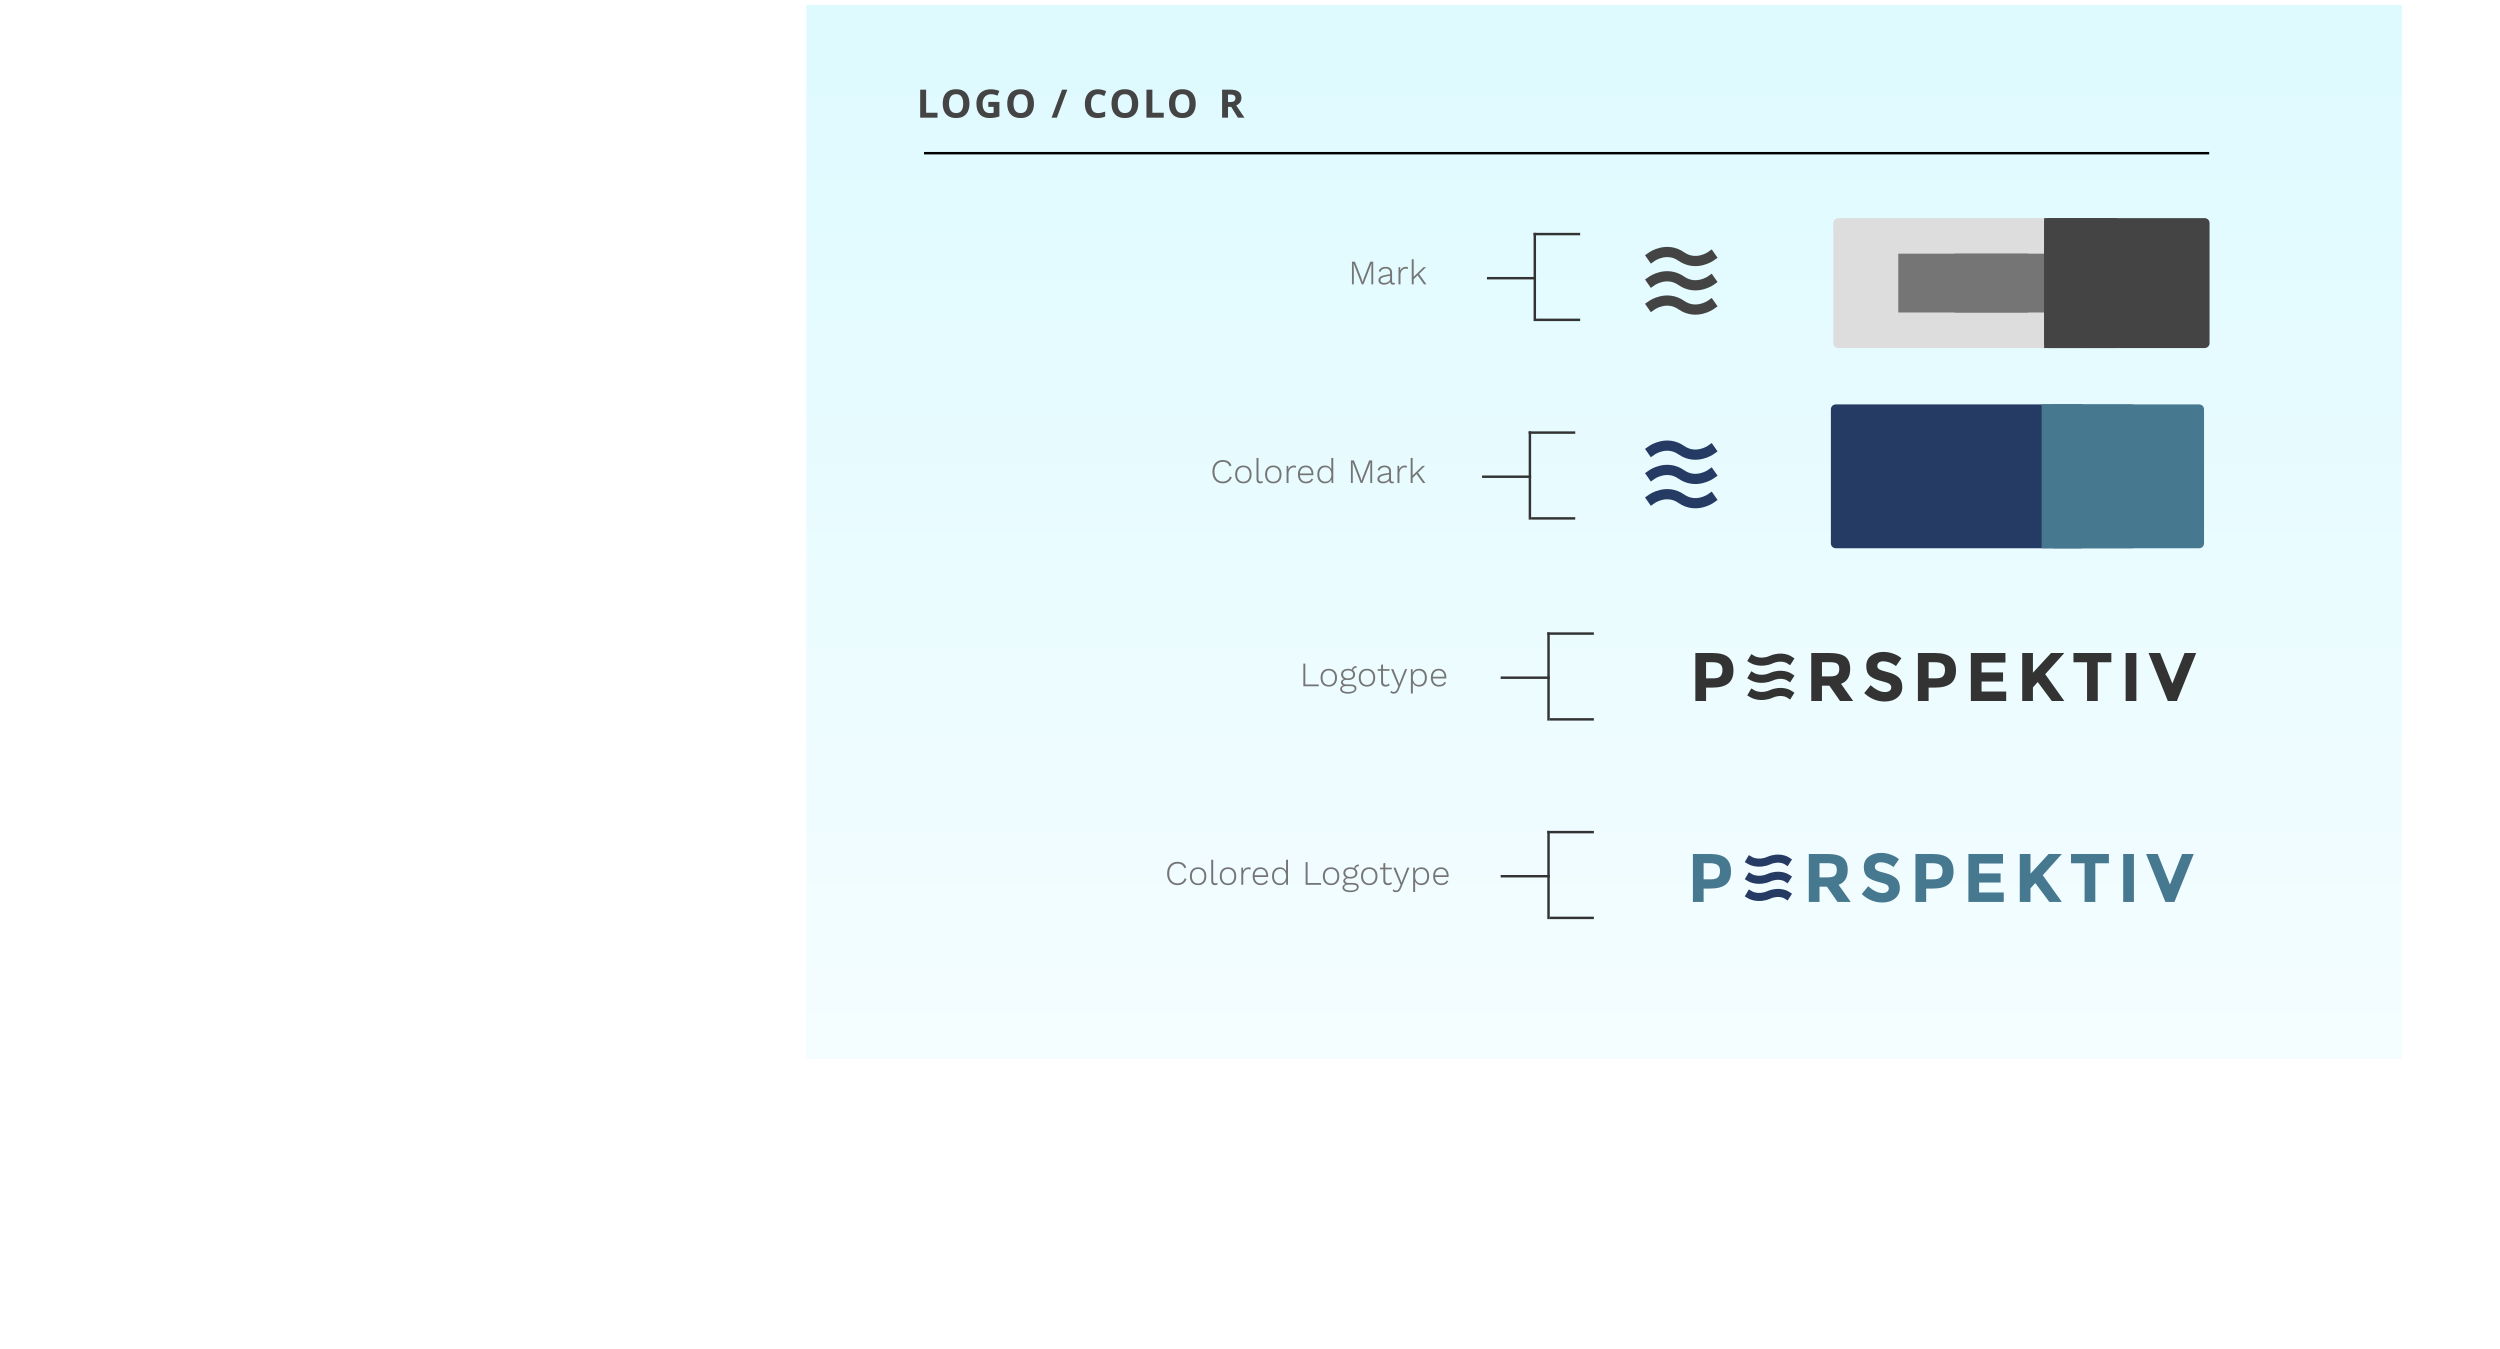
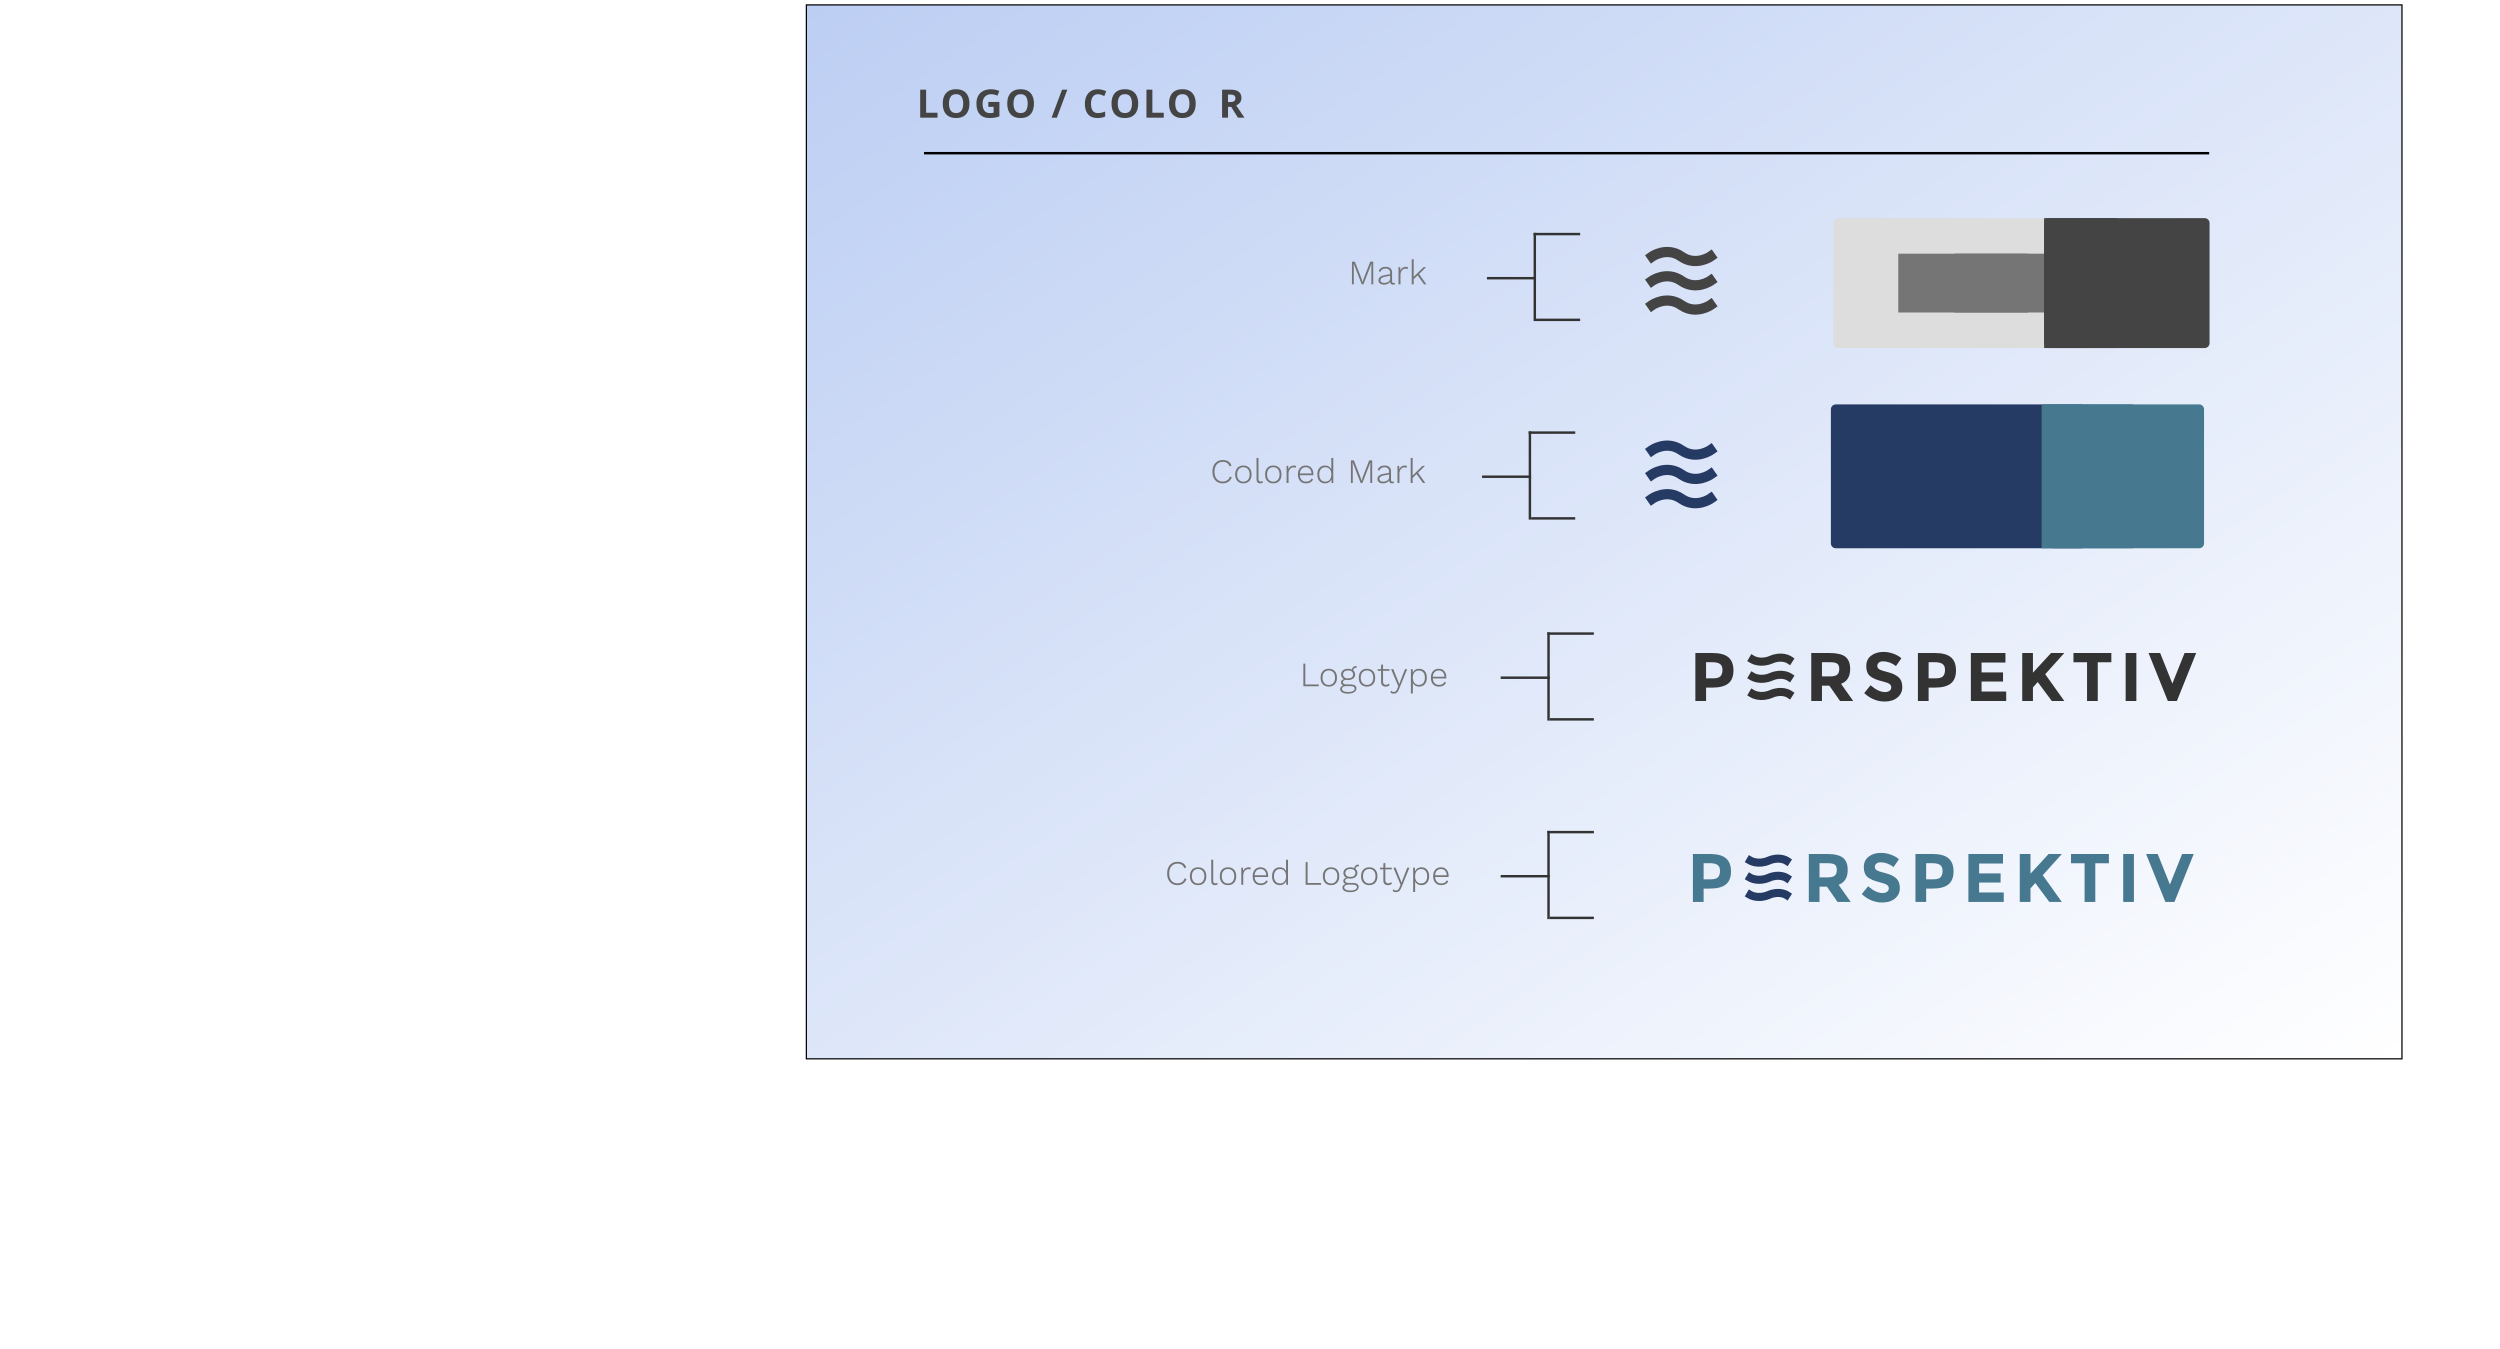
<svg xmlns="http://www.w3.org/2000/svg" xmlns:xlink="http://www.w3.org/1999/xlink" width="1020px" height="550px" viewBox="0 0 1020 550" version="1.1">
  <defs>
-     <linearGradient x1="50%" y1="0%" x2="50%" y2="100%" id="linearGradient-1">
-       <stop stop-color="#BDF6FF" stop-opacity="0.5" offset="0%" />
-       <stop stop-color="#EBFCFF" stop-opacity="0.5" offset="100%" />
+     <linearGradient x1="0%" y1="0%" x2="100%" y2="100%" id="linearGradient-1">
+       <stop stop-color="#BCCEF3" offset="0%" />
+       <stop stop-color="#FFFFFF" offset="100%" />
    </linearGradient>
    <path id="path-2" d="M355.565,325.137 C355.565,325.137 352.663,323.274 348.331,325.137 C344,327 340.822,325.137 340.822,325.137" />
    <path id="path-3" d="M355.565,318.137 C355.565,318.137 352.663,316.274 348.331,318.137 C344,320 340.822,318.137 340.822,318.137" />
    <path id="path-4" d="M355.565,332.137 C355.565,332.137 352.663,330.274 348.331,332.137 C344,334 340.822,332.137 340.822,332.137" />
    <path id="path-5" d="M38.565,11.137 C38.565,11.137 35.663,9.274 31.331,11.137 C27,13 23.822,11.137 23.822,11.137" />
    <path id="path-6" d="M38.565,4.137 C38.565,4.137 35.663,2.274 31.331,4.137 C27,6 23.822,4.137 23.822,4.137" />
    <path id="path-7" d="M38.565,18.137 C38.565,18.137 35.663,16.274 31.331,18.137 C27,20 23.822,18.137 23.822,18.137" />
  </defs>
  <g id="Welcome" stroke="none" stroke-width="1" fill="none" fill-rule="evenodd">
    <g id="Artboard-7">
      <g id="logo" transform="translate(0, 2)">
        <g id="Rectangle-93-Copy-+-Colored-Logotype-+-colored-logotype-label-prong-+-Colored-Logotype-Copy-+-Group-Copy" transform="translate(47, 0)">
          <g id="logotype" transform="translate(282, 0)">
-             <rect id="Rectangle-93-Copy" fill="url(#linearGradient-1)" x="0" y="0" width="651" height="430" />
+             <rect id="Rectangle-93-Copy" stroke="#000000" stroke-width="0.5" fill="url(#linearGradient-1)" x="0" y="0" width="651" height="430" />
            <g id="Logotype-Copy" transform="translate(44.3, 31)">
              <g id="logo/color">
                <path d="M380.568,321.924 C380.568,325.06 379.326,327.085 376.844,328 L381.8,335 L376.424,335 L372.084,328.756 L369.06,328.756 L369.06,335 L364.692,335 L364.692,315.428 L372.112,315.428 C375.154,315.428 377.324,315.941 378.622,316.968 C379.919,317.995 380.568,319.647 380.568,321.924 L380.568,321.924 Z M375.304,324.248 C375.845,323.763 376.116,322.993 376.116,321.938 C376.116,320.883 375.836,320.16 375.276,319.768 C374.716,319.376 373.736,319.18 372.336,319.18 L369.06,319.18 L369.06,324.976 L372.252,324.976 C373.745,324.976 374.762,324.733 375.304,324.248 L375.304,324.248 Z M392.273,319.334 C391.853,319.679 391.643,320.137 391.643,320.706 C391.643,321.275 391.9,321.728 392.413,322.064 C392.926,322.4 394.112,322.797 395.969,323.254 C397.826,323.711 399.268,324.397 400.295,325.312 C401.322,326.227 401.835,327.561 401.835,329.316 C401.835,331.071 401.177,332.494 399.861,333.586 C398.545,334.678 396.814,335.224 394.667,335.224 C391.568,335.224 388.778,334.076 386.295,331.78 L388.899,328.588 C391.008,330.436 392.959,331.36 394.751,331.36 C395.554,331.36 396.184,331.187 396.641,330.842 C397.098,330.497 397.327,330.03 397.327,329.442 C397.327,328.854 397.084,328.387 396.599,328.042 C396.114,327.697 395.152,327.347 393.715,326.992 C391.438,326.451 389.772,325.746 388.717,324.878 C387.662,324.01 387.135,322.647 387.135,320.79 C387.135,318.933 387.802,317.5 389.137,316.492 C390.472,315.484 392.138,314.98 394.135,314.98 C395.442,314.98 396.748,315.204 398.055,315.652 C399.362,316.1 400.5,316.735 401.471,317.556 L399.259,320.748 C397.56,319.46 395.806,318.816 393.995,318.816 C393.267,318.816 392.693,318.989 392.273,319.334 L392.273,319.334 Z M421.688,317.178 C423.06,318.345 423.746,320.137 423.746,322.554 C423.746,324.971 423.042,326.74 421.632,327.86 C420.223,328.98 418.072,329.54 415.178,329.54 L412.574,329.54 L412.574,335 L408.206,335 L408.206,315.428 L415.122,315.428 C418.128,315.428 420.316,316.011 421.688,317.178 L421.688,317.178 Z M418.482,324.878 C419.005,324.29 419.266,323.431 419.266,322.302 C419.266,321.173 418.926,320.37 418.244,319.894 C417.563,319.418 416.504,319.18 415.066,319.18 L412.574,319.18 L412.574,325.76 L415.514,325.76 C416.97,325.76 417.96,325.466 418.482,324.878 L418.482,324.878 Z M443.922,315.428 L443.922,319.32 L434.178,319.32 L434.178,323.352 L442.942,323.352 L442.942,327.076 L434.178,327.076 L434.178,331.136 L444.23,331.136 L444.23,335 L429.81,335 L429.81,315.428 L443.922,315.428 Z M450.769,315.428 L455.137,315.428 L455.137,323.464 L462.529,315.428 L467.933,315.428 L460.149,324.08 C460.821,325.013 462.062,326.754 463.873,329.302 C465.684,331.85 467.037,333.749 467.933,335 L462.837,335 L457.097,327.272 L455.137,329.456 L455.137,335 L450.769,335 L450.769,315.428 Z M481.584,319.208 L481.584,335 L477.216,335 L477.216,319.208 L471.672,319.208 L471.672,315.428 L487.128,315.428 L487.128,319.208 L481.584,319.208 Z M492.967,315.428 L497.335,315.428 L497.335,335 L492.967,335 L492.967,315.428 Z M512.023,327.888 L517.007,315.428 L521.739,315.428 L513.871,335 L510.175,335 L502.307,315.428 L507.039,315.428 L512.023,327.888 Z" id="RSPEKTIV" fill="#467890" />
                <path d="M330.89,317.178 C332.262,318.345 332.948,320.137 332.948,322.554 C332.948,324.971 332.243,326.74 330.834,327.86 C329.425,328.98 327.273,329.54 324.38,329.54 L321.776,329.54 L321.776,335 L317.408,335 L317.408,315.428 L324.324,315.428 C327.329,315.428 329.518,316.011 330.89,317.178 L330.89,317.178 Z M327.684,324.878 C328.207,324.29 328.468,323.431 328.468,322.302 C328.468,321.173 328.127,320.37 327.446,319.894 C326.765,319.418 325.705,319.18 324.268,319.18 L321.776,319.18 L321.776,325.76 L324.716,325.76 C326.172,325.76 327.161,325.466 327.684,324.878 L327.684,324.878 Z" id="P" fill="#467890" />
                <g id="Line-Copy-16">
                  <use stroke="#263B64" stroke-width="3.3" stroke-linecap="square" xlink:href="#path-2" />
                  <use stroke="none" xlink:href="#path-2" />
                </g>
                <g id="Line-Copy-18">
                  <use stroke="#263B64" stroke-width="3.3" stroke-linecap="square" xlink:href="#path-3" />
                  <use stroke="none" xlink:href="#path-3" />
                </g>
                <g id="Line-Copy-17">
                  <use stroke="#263B64" stroke-width="3.3" stroke-linecap="square" xlink:href="#path-4" />
                  <use stroke="none" xlink:href="#path-4" />
                </g>
                <g id="colored-logotype-label-prong" transform="translate(239, 305)" stroke="#333333" stroke-linecap="square">
                  <path d="M0.474,19.5 L19.5,19.5" id="Line" />
                  <path d="M20.5,36.5 L37.5,36.5" id="Line-Copy" />
                  <path d="M19.5,1.5 L37.5,1.5" id="Line-Copy-2" />
                  <path d="M19.5,1.5 L19.5,36.5" id="Line" />
                </g>
                <path d="M109.427,327.482 C108.778,327.921 108.006,328.14 107.11,328.14 C106.261,328.14 105.519,327.946 104.884,327.559 C104.249,327.172 103.759,326.619 103.414,325.9 C103.069,325.181 102.896,324.341 102.896,323.38 C102.896,322.419 103.069,321.579 103.414,320.86 C103.759,320.141 104.249,319.588 104.884,319.201 C105.519,318.814 106.256,318.62 107.096,318.62 C108.935,318.62 110.129,319.371 110.68,320.874 L109.896,321.238 C109.681,320.613 109.348,320.144 108.895,319.831 C108.442,319.518 107.861,319.362 107.152,319.362 C106.471,319.362 105.871,319.523 105.353,319.845 C104.835,320.167 104.434,320.631 104.149,321.238 C103.864,321.845 103.722,322.559 103.722,323.38 C103.722,324.201 103.862,324.915 104.142,325.522 C104.422,326.129 104.816,326.593 105.325,326.915 C105.834,327.237 106.429,327.398 107.11,327.398 C107.829,327.398 108.442,327.223 108.951,326.873 C109.46,326.523 109.817,326.017 110.022,325.354 L110.806,325.648 C110.535,326.432 110.076,327.043 109.427,327.482 L109.427,327.482 Z M117.981,321.826 C118.574,322.47 118.87,323.361 118.87,324.5 C118.87,325.639 118.574,326.53 117.981,327.174 C117.388,327.818 116.569,328.14 115.524,328.14 C114.479,328.14 113.66,327.818 113.067,327.174 C112.474,326.53 112.178,325.639 112.178,324.5 C112.178,323.361 112.474,322.47 113.067,321.826 C113.66,321.182 114.479,320.86 115.524,320.86 C116.569,320.86 117.388,321.182 117.981,321.826 L117.981,321.826 Z M113.655,322.337 C113.202,322.864 112.976,323.585 112.976,324.5 C112.976,325.415 113.202,326.136 113.655,326.663 C114.108,327.19 114.731,327.454 115.524,327.454 C116.317,327.454 116.94,327.19 117.393,326.663 C117.846,326.136 118.072,325.415 118.072,324.5 C118.072,323.585 117.846,322.864 117.393,322.337 C116.94,321.81 116.317,321.546 115.524,321.546 C114.731,321.546 114.108,321.81 113.655,322.337 L113.655,322.337 Z M121.684,326.264 C121.684,326.675 121.749,326.964 121.88,327.132 C122.011,327.3 122.23,327.384 122.538,327.384 C122.725,327.384 122.883,327.37 123.014,327.342 C123.145,327.314 123.303,327.263 123.49,327.188 L123.364,327.958 C123.093,328.079 122.776,328.14 122.412,328.14 C121.899,328.14 121.516,327.995 121.264,327.706 C121.012,327.417 120.886,326.964 120.886,326.348 L120.886,317.78 L121.684,317.78 L121.684,326.264 Z M130.189,321.826 C130.782,322.47 131.078,323.361 131.078,324.5 C131.078,325.639 130.782,326.53 130.189,327.174 C129.596,327.818 128.777,328.14 127.732,328.14 C126.687,328.14 125.868,327.818 125.275,327.174 C124.682,326.53 124.386,325.639 124.386,324.5 C124.386,323.361 124.682,322.47 125.275,321.826 C125.868,321.182 126.687,320.86 127.732,320.86 C128.777,320.86 129.596,321.182 130.189,321.826 L130.189,321.826 Z M125.863,322.337 C125.41,322.864 125.184,323.585 125.184,324.5 C125.184,325.415 125.41,326.136 125.863,326.663 C126.316,327.19 126.939,327.454 127.732,327.454 C128.525,327.454 129.148,327.19 129.601,326.663 C130.054,326.136 130.28,325.415 130.28,324.5 C130.28,323.585 130.054,322.864 129.601,322.337 C129.148,321.81 128.525,321.546 127.732,321.546 C126.939,321.546 126.316,321.81 125.863,322.337 L125.863,322.337 Z M137.028,321.07 L136.832,321.826 C136.599,321.677 136.305,321.602 135.95,321.602 C135.614,321.602 135.292,321.707 134.984,321.917 C134.676,322.127 134.426,322.423 134.235,322.806 C134.044,323.189 133.948,323.623 133.948,324.108 L133.948,328 L133.15,328 L133.15,321 L133.822,321 L133.92,322.358 C134.107,321.882 134.391,321.513 134.774,321.252 C135.157,320.991 135.623,320.86 136.174,320.86 C136.529,320.86 136.813,320.93 137.028,321.07 L137.028,321.07 Z M144.07,324.822 L138.582,324.822 C138.629,325.643 138.874,326.285 139.317,326.747 C139.76,327.209 140.355,327.44 141.102,327.44 C141.643,327.44 142.108,327.333 142.495,327.118 C142.882,326.903 143.16,326.6 143.328,326.208 L143.986,326.558 C143.435,327.613 142.474,328.14 141.102,328.14 C140.066,328.14 139.254,327.818 138.666,327.174 C138.078,326.53 137.784,325.639 137.784,324.5 C137.784,323.361 138.069,322.47 138.638,321.826 C139.207,321.182 140.005,320.86 141.032,320.86 C141.667,320.86 142.215,321.007 142.677,321.301 C143.139,321.595 143.491,322.001 143.734,322.519 C143.977,323.037 144.098,323.627 144.098,324.29 C144.098,324.458 144.089,324.635 144.07,324.822 L144.07,324.822 Z M139.303,322.225 C138.878,322.668 138.638,323.296 138.582,324.108 L143.342,324.108 C143.286,323.305 143.057,322.68 142.656,322.232 C142.255,321.784 141.713,321.56 141.032,321.56 C140.304,321.56 139.728,321.782 139.303,322.225 L139.303,322.225 Z M152.204,317.78 L152.204,328 L151.49,328 L151.448,326.53 C151.243,327.025 150.914,327.417 150.461,327.706 C150.008,327.995 149.483,328.14 148.886,328.14 C147.897,328.14 147.117,327.818 146.548,327.174 C145.979,326.53 145.694,325.639 145.694,324.5 C145.694,323.361 145.979,322.47 146.548,321.826 C147.117,321.182 147.897,320.86 148.886,320.86 C149.474,320.86 149.987,320.995 150.426,321.266 C150.865,321.537 151.191,321.91 151.406,322.386 L151.406,317.78 L152.204,317.78 Z M150.699,326.726 C151.133,326.25 151.369,325.597 151.406,324.766 L151.406,324.234 C151.369,323.403 151.133,322.75 150.699,322.274 C150.265,321.798 149.693,321.56 148.984,321.56 C148.2,321.56 147.589,321.821 147.15,322.344 C146.711,322.867 146.492,323.585 146.492,324.5 C146.492,325.415 146.711,326.133 147.15,326.656 C147.589,327.179 148.2,327.44 148.984,327.44 C149.693,327.44 150.265,327.202 150.699,326.726 L150.699,326.726 Z M165.672,327.258 L165.672,328 L159.4,328 L159.4,318.76 L160.198,318.76 L160.198,327.258 L165.672,327.258 Z M172.231,321.826 C172.824,322.47 173.12,323.361 173.12,324.5 C173.12,325.639 172.824,326.53 172.231,327.174 C171.638,327.818 170.819,328.14 169.774,328.14 C168.729,328.14 167.91,327.818 167.317,327.174 C166.724,326.53 166.428,325.639 166.428,324.5 C166.428,323.361 166.724,322.47 167.317,321.826 C167.91,321.182 168.729,320.86 169.774,320.86 C170.819,320.86 171.638,321.182 172.231,321.826 L172.231,321.826 Z M167.905,322.337 C167.452,322.864 167.226,323.585 167.226,324.5 C167.226,325.415 167.452,326.136 167.905,326.663 C168.358,327.19 168.981,327.454 169.774,327.454 C170.567,327.454 171.19,327.19 171.643,326.663 C172.096,326.136 172.322,325.415 172.322,324.5 C172.322,323.585 172.096,322.864 171.643,322.337 C171.19,321.81 170.567,321.546 169.774,321.546 C168.981,321.546 168.358,321.81 167.905,322.337 L167.905,322.337 Z M180.456,327.685 C180.857,327.979 181.058,328.369 181.058,328.854 C181.058,329.283 180.913,329.661 180.624,329.988 C180.335,330.315 179.936,330.567 179.427,330.744 C178.918,330.921 178.337,331.01 177.684,331.01 C176.62,331.01 175.81,330.84 175.255,330.499 C174.7,330.158 174.422,329.708 174.422,329.148 C174.422,328.793 174.529,328.488 174.744,328.231 C174.959,327.974 175.257,327.785 175.64,327.664 C175.369,327.533 175.155,327.363 174.996,327.153 C174.837,326.943 174.758,326.707 174.758,326.446 C174.758,326.11 174.865,325.823 175.08,325.585 C175.295,325.347 175.584,325.177 175.948,325.074 C175.584,324.878 175.302,324.617 175.101,324.29 C174.9,323.963 174.8,323.59 174.8,323.17 C174.8,322.47 175.061,321.91 175.584,321.49 C176.107,321.07 176.797,320.86 177.656,320.86 C178.235,320.86 178.753,320.963 179.21,321.168 C179.275,320.72 179.474,320.365 179.805,320.104 C180.136,319.843 180.54,319.712 181.016,319.712 L181.198,320.412 C180.759,320.412 180.412,320.503 180.155,320.685 C179.898,320.867 179.751,321.131 179.714,321.476 C179.966,321.681 180.162,321.929 180.302,322.218 C180.442,322.507 180.512,322.825 180.512,323.17 C180.512,323.861 180.251,324.416 179.728,324.836 C179.205,325.256 178.515,325.466 177.656,325.466 C177.367,325.466 177.049,325.433 176.704,325.368 C176.321,325.405 176.027,325.513 175.822,325.69 C175.617,325.867 175.514,326.082 175.514,326.334 C175.514,326.614 175.638,326.836 175.885,326.999 C176.132,327.162 176.503,327.244 176.998,327.244 L178.804,327.244 C179.504,327.244 180.055,327.391 180.456,327.685 L180.456,327.685 Z M176.165,321.973 C175.796,322.267 175.612,322.666 175.612,323.17 C175.612,323.674 175.794,324.071 176.158,324.36 C176.522,324.649 177.021,324.794 177.656,324.794 C178.291,324.794 178.79,324.649 179.154,324.36 C179.518,324.071 179.7,323.674 179.7,323.17 C179.7,322.666 179.518,322.267 179.154,321.973 C178.79,321.679 178.291,321.532 177.656,321.532 C177.031,321.532 176.534,321.679 176.165,321.973 L176.165,321.973 Z M179.637,329.946 C180.099,329.685 180.33,329.353 180.33,328.952 C180.33,328.635 180.19,328.385 179.91,328.203 C179.63,328.021 179.205,327.93 178.636,327.93 L176.83,327.93 C176.317,327.93 175.908,328.03 175.605,328.231 C175.302,328.432 175.15,328.695 175.15,329.022 C175.15,329.433 175.376,329.755 175.829,329.988 C176.282,330.221 176.933,330.338 177.782,330.338 C178.557,330.338 179.175,330.207 179.637,329.946 L179.637,329.946 Z M187.813,321.826 C188.406,322.47 188.702,323.361 188.702,324.5 C188.702,325.639 188.406,326.53 187.813,327.174 C187.22,327.818 186.401,328.14 185.356,328.14 C184.311,328.14 183.492,327.818 182.899,327.174 C182.306,326.53 182.01,325.639 182.01,324.5 C182.01,323.361 182.306,322.47 182.899,321.826 C183.492,321.182 184.311,320.86 185.356,320.86 C186.401,320.86 187.22,321.182 187.813,321.826 L187.813,321.826 Z M183.487,322.337 C183.034,322.864 182.808,323.585 182.808,324.5 C182.808,325.415 183.034,326.136 183.487,326.663 C183.94,327.19 184.563,327.454 185.356,327.454 C186.149,327.454 186.772,327.19 187.225,326.663 C187.678,326.136 187.904,325.415 187.904,324.5 C187.904,323.585 187.678,322.864 187.225,322.337 C186.772,321.81 186.149,321.546 185.356,321.546 C184.563,321.546 183.94,321.81 183.487,322.337 L183.487,322.337 Z M194.596,327.552 C194.176,327.944 193.63,328.14 192.958,328.14 C192.389,328.14 191.938,327.984 191.607,327.671 C191.276,327.358 191.11,326.885 191.11,326.25 L191.11,321.686 L189.71,321.686 L189.71,321 L191.11,321 L191.11,319.264 L191.908,319.054 L191.908,321 L194.54,321 L194.54,321.686 L191.908,321.686 L191.908,326.124 C191.908,326.544 192.011,326.861 192.216,327.076 C192.421,327.291 192.715,327.398 193.098,327.398 C193.574,327.398 193.975,327.225 194.302,326.88 L194.596,327.552 Z M198.39,329.26 C198.129,329.904 197.837,330.357 197.515,330.618 C197.193,330.879 196.785,331.01 196.29,331.01 C195.683,331.01 195.221,330.833 194.904,330.478 L195.198,329.792 C195.441,330.137 195.8,330.31 196.276,330.31 C196.593,330.31 196.864,330.219 197.088,330.037 C197.312,329.855 197.517,329.531 197.704,329.064 L198.138,328 L195.184,321 L196.094,321 L198.152,326.138 L198.516,327.146 L198.922,326.04 L200.882,321 L201.75,321 L198.39,329.26 Z M208.932,321.826 C209.501,322.47 209.786,323.361 209.786,324.5 C209.786,325.639 209.501,326.53 208.932,327.174 C208.363,327.818 207.583,328.14 206.594,328.14 C206.006,328.14 205.493,328.005 205.054,327.734 C204.615,327.463 204.289,327.09 204.074,326.614 L204.074,330.94 L203.276,330.94 L203.276,321 L203.99,321 L204.032,322.484 C204.237,321.98 204.564,321.583 205.012,321.294 C205.46,321.005 205.987,320.86 206.594,320.86 C207.583,320.86 208.363,321.182 208.932,321.826 L208.932,321.826 Z M208.33,326.656 C208.769,326.133 208.988,325.415 208.988,324.5 C208.988,323.585 208.769,322.867 208.33,322.344 C207.891,321.821 207.28,321.56 206.496,321.56 C205.787,321.56 205.21,321.805 204.767,322.295 C204.324,322.785 204.093,323.455 204.074,324.304 L204.074,324.696 C204.093,325.545 204.321,326.215 204.76,326.705 C205.199,327.195 205.777,327.44 206.496,327.44 C207.28,327.44 207.891,327.179 208.33,326.656 L208.33,326.656 Z M217.71,324.822 L212.222,324.822 C212.269,325.643 212.514,326.285 212.957,326.747 C213.4,327.209 213.995,327.44 214.742,327.44 C215.283,327.44 215.748,327.333 216.135,327.118 C216.522,326.903 216.8,326.6 216.968,326.208 L217.626,326.558 C217.075,327.613 216.114,328.14 214.742,328.14 C213.706,328.14 212.894,327.818 212.306,327.174 C211.718,326.53 211.424,325.639 211.424,324.5 C211.424,323.361 211.709,322.47 212.278,321.826 C212.847,321.182 213.645,320.86 214.672,320.86 C215.307,320.86 215.855,321.007 216.317,321.301 C216.779,321.595 217.131,322.001 217.374,322.519 C217.617,323.037 217.738,323.627 217.738,324.29 C217.738,324.458 217.729,324.635 217.71,324.822 L217.71,324.822 Z M212.943,322.225 C212.518,322.668 212.278,323.296 212.222,324.108 L216.982,324.108 C216.926,323.305 216.697,322.68 216.296,322.232 C215.895,321.784 215.353,321.56 214.672,321.56 C213.944,321.56 213.368,321.782 212.943,322.225 L212.943,322.225 Z" id="Colored-Logotype" fill="#757575" />
                <path d="M239.474,243.5 L258.5,243.5" id="Line" stroke="#333333" stroke-linecap="square" />
                <path d="M259.5,260.5 L276.5,260.5" id="Line-Copy" stroke="#333333" stroke-linecap="square" />
                <path d="M258.5,225.5 L276.5,225.5" id="Line-Copy-2" stroke="#333333" stroke-linecap="square" />
                <path d="M258.5,225.5 L258.5,260.5" id="Line" stroke="#333333" stroke-linecap="square" />
                <path d="M164.742,246.258 L164.742,247 L158.47,247 L158.47,237.76 L159.268,237.76 L159.268,246.258 L164.742,246.258 Z M171.301,240.826 C171.894,241.47 172.19,242.361 172.19,243.5 C172.19,244.639 171.894,245.53 171.301,246.174 C170.708,246.818 169.889,247.14 168.844,247.14 C167.799,247.14 166.98,246.818 166.387,246.174 C165.794,245.53 165.498,244.639 165.498,243.5 C165.498,242.361 165.794,241.47 166.387,240.826 C166.98,240.182 167.799,239.86 168.844,239.86 C169.889,239.86 170.708,240.182 171.301,240.826 L171.301,240.826 Z M166.975,241.337 C166.522,241.864 166.296,242.585 166.296,243.5 C166.296,244.415 166.522,245.136 166.975,245.663 C167.428,246.19 168.051,246.454 168.844,246.454 C169.637,246.454 170.26,246.19 170.713,245.663 C171.166,245.136 171.392,244.415 171.392,243.5 C171.392,242.585 171.166,241.864 170.713,241.337 C170.26,240.81 169.637,240.546 168.844,240.546 C168.051,240.546 167.428,240.81 166.975,241.337 L166.975,241.337 Z M179.526,246.685 C179.927,246.979 180.128,247.369 180.128,247.854 C180.128,248.283 179.983,248.661 179.694,248.988 C179.405,249.315 179.006,249.567 178.497,249.744 C177.988,249.921 177.407,250.01 176.754,250.01 C175.69,250.01 174.88,249.84 174.325,249.499 C173.77,249.158 173.492,248.708 173.492,248.148 C173.492,247.793 173.599,247.488 173.814,247.231 C174.029,246.974 174.327,246.785 174.71,246.664 C174.439,246.533 174.225,246.363 174.066,246.153 C173.907,245.943 173.828,245.707 173.828,245.446 C173.828,245.11 173.935,244.823 174.15,244.585 C174.365,244.347 174.654,244.177 175.018,244.074 C174.654,243.878 174.372,243.617 174.171,243.29 C173.97,242.963 173.87,242.59 173.87,242.17 C173.87,241.47 174.131,240.91 174.654,240.49 C175.177,240.07 175.867,239.86 176.726,239.86 C177.305,239.86 177.823,239.963 178.28,240.168 C178.345,239.72 178.544,239.365 178.875,239.104 C179.206,238.843 179.61,238.712 180.086,238.712 L180.268,239.412 C179.829,239.412 179.482,239.503 179.225,239.685 C178.968,239.867 178.821,240.131 178.784,240.476 C179.036,240.681 179.232,240.929 179.372,241.218 C179.512,241.507 179.582,241.825 179.582,242.17 C179.582,242.861 179.321,243.416 178.798,243.836 C178.275,244.256 177.585,244.466 176.726,244.466 C176.437,244.466 176.119,244.433 175.774,244.368 C175.391,244.405 175.097,244.513 174.892,244.69 C174.687,244.867 174.584,245.082 174.584,245.334 C174.584,245.614 174.708,245.836 174.955,245.999 C175.202,246.162 175.573,246.244 176.068,246.244 L177.874,246.244 C178.574,246.244 179.125,246.391 179.526,246.685 L179.526,246.685 Z M175.235,240.973 C174.866,241.267 174.682,241.666 174.682,242.17 C174.682,242.674 174.864,243.071 175.228,243.36 C175.592,243.649 176.091,243.794 176.726,243.794 C177.361,243.794 177.86,243.649 178.224,243.36 C178.588,243.071 178.77,242.674 178.77,242.17 C178.77,241.666 178.588,241.267 178.224,240.973 C177.86,240.679 177.361,240.532 176.726,240.532 C176.101,240.532 175.604,240.679 175.235,240.973 L175.235,240.973 Z M178.707,248.946 C179.169,248.685 179.4,248.353 179.4,247.952 C179.4,247.635 179.26,247.385 178.98,247.203 C178.7,247.021 178.275,246.93 177.706,246.93 L175.9,246.93 C175.387,246.93 174.978,247.03 174.675,247.231 C174.372,247.432 174.22,247.695 174.22,248.022 C174.22,248.433 174.446,248.755 174.899,248.988 C175.352,249.221 176.003,249.338 176.852,249.338 C177.627,249.338 178.245,249.207 178.707,248.946 L178.707,248.946 Z M186.883,240.826 C187.476,241.47 187.772,242.361 187.772,243.5 C187.772,244.639 187.476,245.53 186.883,246.174 C186.29,246.818 185.471,247.14 184.426,247.14 C183.381,247.14 182.562,246.818 181.969,246.174 C181.376,245.53 181.08,244.639 181.08,243.5 C181.08,242.361 181.376,241.47 181.969,240.826 C182.562,240.182 183.381,239.86 184.426,239.86 C185.471,239.86 186.29,240.182 186.883,240.826 L186.883,240.826 Z M182.557,241.337 C182.104,241.864 181.878,242.585 181.878,243.5 C181.878,244.415 182.104,245.136 182.557,245.663 C183.01,246.19 183.633,246.454 184.426,246.454 C185.219,246.454 185.842,246.19 186.295,245.663 C186.748,245.136 186.974,244.415 186.974,243.5 C186.974,242.585 186.748,241.864 186.295,241.337 C185.842,240.81 185.219,240.546 184.426,240.546 C183.633,240.546 183.01,240.81 182.557,241.337 L182.557,241.337 Z M193.666,246.552 C193.246,246.944 192.7,247.14 192.028,247.14 C191.459,247.14 191.008,246.984 190.677,246.671 C190.346,246.358 190.18,245.885 190.18,245.25 L190.18,240.686 L188.78,240.686 L188.78,240 L190.18,240 L190.18,238.264 L190.978,238.054 L190.978,240 L193.61,240 L193.61,240.686 L190.978,240.686 L190.978,245.124 C190.978,245.544 191.081,245.861 191.286,246.076 C191.491,246.291 191.785,246.398 192.168,246.398 C192.644,246.398 193.045,246.225 193.372,245.88 L193.666,246.552 Z M197.46,248.26 C197.199,248.904 196.907,249.357 196.585,249.618 C196.263,249.879 195.855,250.01 195.36,250.01 C194.753,250.01 194.291,249.833 193.974,249.478 L194.268,248.792 C194.511,249.137 194.87,249.31 195.346,249.31 C195.663,249.31 195.934,249.219 196.158,249.037 C196.382,248.855 196.587,248.531 196.774,248.064 L197.208,247 L194.254,240 L195.164,240 L197.222,245.138 L197.586,246.146 L197.992,245.04 L199.952,240 L200.82,240 L197.46,248.26 Z M208.002,240.826 C208.571,241.47 208.856,242.361 208.856,243.5 C208.856,244.639 208.571,245.53 208.002,246.174 C207.433,246.818 206.653,247.14 205.664,247.14 C205.076,247.14 204.563,247.005 204.124,246.734 C203.685,246.463 203.359,246.09 203.144,245.614 L203.144,249.94 L202.346,249.94 L202.346,240 L203.06,240 L203.102,241.484 C203.307,240.98 203.634,240.583 204.082,240.294 C204.53,240.005 205.057,239.86 205.664,239.86 C206.653,239.86 207.433,240.182 208.002,240.826 L208.002,240.826 Z M207.4,245.656 C207.839,245.133 208.058,244.415 208.058,243.5 C208.058,242.585 207.839,241.867 207.4,241.344 C206.961,240.821 206.35,240.56 205.566,240.56 C204.857,240.56 204.28,240.805 203.837,241.295 C203.394,241.785 203.163,242.455 203.144,243.304 L203.144,243.696 C203.163,244.545 203.391,245.215 203.83,245.705 C204.269,246.195 204.847,246.44 205.566,246.44 C206.35,246.44 206.961,246.179 207.4,245.656 L207.4,245.656 Z M216.78,243.822 L211.292,243.822 C211.339,244.643 211.584,245.285 212.027,245.747 C212.47,246.209 213.065,246.44 213.812,246.44 C214.353,246.44 214.818,246.333 215.205,246.118 C215.592,245.903 215.87,245.6 216.038,245.208 L216.696,245.558 C216.145,246.613 215.184,247.14 213.812,247.14 C212.776,247.14 211.964,246.818 211.376,246.174 C210.788,245.53 210.494,244.639 210.494,243.5 C210.494,242.361 210.779,241.47 211.348,240.826 C211.917,240.182 212.715,239.86 213.742,239.86 C214.377,239.86 214.925,240.007 215.387,240.301 C215.849,240.595 216.201,241.001 216.444,241.519 C216.687,242.037 216.808,242.627 216.808,243.29 C216.808,243.458 216.799,243.635 216.78,243.822 L216.78,243.822 Z M212.013,241.225 C211.588,241.668 211.348,242.296 211.292,243.108 L216.052,243.108 C215.996,242.305 215.767,241.68 215.366,241.232 C214.965,240.784 214.423,240.56 213.742,240.56 C213.014,240.56 212.438,240.782 212.013,241.225 L212.013,241.225 Z" id="Logotype" fill="#757575" />
                <g id="Logotype-Copy-2" transform="translate(318, 232)">
                  <path d="M63.568,7.924 C63.568,11.06 62.326,13.085 59.844,14 L64.8,21 L59.424,21 L55.084,14.756 L52.06,14.756 L52.06,21 L47.692,21 L47.692,1.428 L55.112,1.428 C58.154,1.428 60.324,1.941 61.622,2.968 C62.919,3.995 63.568,5.647 63.568,7.924 L63.568,7.924 Z M58.304,10.248 C58.845,9.763 59.116,8.993 59.116,7.938 C59.116,6.883 58.836,6.16 58.276,5.768 C57.716,5.376 56.736,5.18 55.336,5.18 L52.06,5.18 L52.06,10.976 L55.252,10.976 C56.745,10.976 57.762,10.733 58.304,10.248 L58.304,10.248 Z M75.273,5.334 C74.853,5.679 74.643,6.137 74.643,6.706 C74.643,7.275 74.9,7.728 75.413,8.064 C75.926,8.4 77.112,8.797 78.969,9.254 C80.826,9.711 82.268,10.397 83.295,11.312 C84.322,12.227 84.835,13.561 84.835,15.316 C84.835,17.071 84.177,18.494 82.861,19.586 C81.545,20.678 79.814,21.224 77.667,21.224 C74.568,21.224 71.778,20.076 69.295,17.78 L71.899,14.588 C74.008,16.436 75.959,17.36 77.751,17.36 C78.554,17.36 79.184,17.187 79.641,16.842 C80.098,16.497 80.327,16.03 80.327,15.442 C80.327,14.854 80.084,14.387 79.599,14.042 C79.114,13.697 78.152,13.347 76.715,12.992 C74.438,12.451 72.772,11.746 71.717,10.878 C70.662,10.01 70.135,8.647 70.135,6.79 C70.135,4.933 70.802,3.5 72.137,2.492 C73.472,1.484 75.138,0.98 77.135,0.98 C78.442,0.98 79.748,1.204 81.055,1.652 C82.362,2.1 83.5,2.735 84.471,3.556 L82.259,6.748 C80.56,5.46 78.806,4.816 76.995,4.816 C76.267,4.816 75.693,4.989 75.273,5.334 L75.273,5.334 Z M104.688,3.178 C106.06,4.345 106.746,6.137 106.746,8.554 C106.746,10.971 106.042,12.74 104.632,13.86 C103.223,14.98 101.072,15.54 98.178,15.54 L95.574,15.54 L95.574,21 L91.206,21 L91.206,1.428 L98.122,1.428 C101.128,1.428 103.316,2.011 104.688,3.178 L104.688,3.178 Z M101.482,10.878 C102.005,10.29 102.266,9.431 102.266,8.302 C102.266,7.173 101.926,6.37 101.244,5.894 C100.563,5.418 99.504,5.18 98.066,5.18 L95.574,5.18 L95.574,11.76 L98.514,11.76 C99.97,11.76 100.96,11.466 101.482,10.878 L101.482,10.878 Z M126.922,1.428 L126.922,5.32 L117.178,5.32 L117.178,9.352 L125.942,9.352 L125.942,13.076 L117.178,13.076 L117.178,17.136 L127.23,17.136 L127.23,21 L112.81,21 L112.81,1.428 L126.922,1.428 Z M133.769,1.428 L138.137,1.428 L138.137,9.464 L145.529,1.428 L150.933,1.428 L143.149,10.08 C143.821,11.013 145.062,12.754 146.873,15.302 C148.684,17.85 150.037,19.749 150.933,21 L145.837,21 L140.097,13.272 L138.137,15.456 L138.137,21 L133.769,21 L133.769,1.428 Z M164.584,5.208 L164.584,21 L160.216,21 L160.216,5.208 L154.672,5.208 L154.672,1.428 L170.128,1.428 L170.128,5.208 L164.584,5.208 Z M175.967,1.428 L180.335,1.428 L180.335,21 L175.967,21 L175.967,1.428 Z M195.023,13.888 L200.007,1.428 L204.739,1.428 L196.871,21 L193.175,21 L185.307,1.428 L190.039,1.428 L195.023,13.888 Z" id="RSPEKTIV" fill="#333333" />
                  <path d="M13.89,3.178 C15.262,4.345 15.948,6.137 15.948,8.554 C15.948,10.971 15.243,12.74 13.834,13.86 C12.425,14.98 10.273,15.54 7.38,15.54 L4.776,15.54 L4.776,21 L0.408,21 L0.408,1.428 L7.324,1.428 C10.329,1.428 12.518,2.011 13.89,3.178 L13.89,3.178 Z M10.684,10.878 C11.207,10.29 11.468,9.431 11.468,8.302 C11.468,7.173 11.127,6.37 10.446,5.894 C9.765,5.418 8.705,5.18 7.268,5.18 L4.776,5.18 L4.776,11.76 L7.716,11.76 C9.172,11.76 10.161,11.466 10.684,10.878 L10.684,10.878 Z" id="P" fill="#333333" />
                  <g id="Line-Copy-16">
                    <use stroke="#333333" stroke-width="3.3" stroke-linecap="square" xlink:href="#path-5" />
                    <use stroke="none" xlink:href="#path-5" />
                  </g>
                  <g id="Line-Copy-18">
                    <use stroke="#333333" stroke-width="3.3" stroke-linecap="square" xlink:href="#path-6" />
                    <use stroke="none" xlink:href="#path-6" />
                  </g>
                  <g id="Line-Copy-17">
                    <use stroke="#333333" stroke-width="3.3" stroke-linecap="square" xlink:href="#path-7" />
                    <use stroke="none" xlink:href="#path-7" />
                  </g>
                </g>
                <g id="Colored-Mark-+-Colored-Mark-+-label-prong-copy" transform="translate(223.2, 160.5) scale(-1, 1) translate(-223.2, -160.5) translate(120.7, 142)">
                  <g id="Colored-Mark" transform="translate(0.3, 6)" stroke="#263B64" stroke-width="4.167" stroke-linecap="square">
                    <path d="M24.636,2.657 C24.636,2.657 18.684,-1.484 12.733,2.657 C6.782,6.798 0.831,2.657 0.831,2.657" id="Line-Copy-11" />
                    <path d="M24.636,12.563 C24.636,12.563 18.684,8.423 12.733,12.563 C6.782,16.704 0.831,12.563 0.831,12.563" id="Line-Copy-12" />
                    <path d="M24.636,22.47 C24.636,22.47 18.684,18.329 12.733,22.47 C6.782,26.61 0.831,22.47 0.831,22.47" id="Line-Copy-13" />
                  </g>
                  <path d="M123.727,21.552 C123.078,21.991 122.306,22.21 121.41,22.21 C120.561,22.21 119.819,22.016 119.184,21.629 C118.549,21.242 118.059,20.689 117.714,19.97 C117.369,19.251 117.196,18.411 117.196,17.45 C117.196,16.489 117.369,15.649 117.714,14.93 C118.059,14.211 118.549,13.658 119.184,13.271 C119.819,12.884 120.556,12.69 121.396,12.69 C123.235,12.69 124.429,13.441 124.98,14.944 L124.196,15.308 C123.981,14.683 123.648,14.214 123.195,13.901 C122.742,13.588 122.161,13.432 121.452,13.432 C120.771,13.432 120.171,13.593 119.653,13.915 C119.135,14.237 118.734,14.701 118.449,15.308 C118.164,15.915 118.022,16.629 118.022,17.45 C118.022,18.271 118.162,18.985 118.442,19.592 C118.722,20.199 119.116,20.663 119.625,20.985 C120.134,21.307 120.729,21.468 121.41,21.468 C122.129,21.468 122.742,21.293 123.251,20.943 C123.76,20.593 124.117,20.087 124.322,19.424 L125.106,19.718 C124.835,20.502 124.376,21.113 123.727,21.552 L123.727,21.552 Z M132.281,15.896 C132.874,16.54 133.17,17.431 133.17,18.57 C133.17,19.709 132.874,20.6 132.281,21.244 C131.688,21.888 130.869,22.21 129.824,22.21 C128.779,22.21 127.96,21.888 127.367,21.244 C126.774,20.6 126.478,19.709 126.478,18.57 C126.478,17.431 126.774,16.54 127.367,15.896 C127.96,15.252 128.779,14.93 129.824,14.93 C130.869,14.93 131.688,15.252 132.281,15.896 L132.281,15.896 Z M127.955,16.407 C127.502,16.934 127.276,17.655 127.276,18.57 C127.276,19.485 127.502,20.206 127.955,20.733 C128.408,21.26 129.031,21.524 129.824,21.524 C130.617,21.524 131.24,21.26 131.693,20.733 C132.146,20.206 132.372,19.485 132.372,18.57 C132.372,17.655 132.146,16.934 131.693,16.407 C131.24,15.88 130.617,15.616 129.824,15.616 C129.031,15.616 128.408,15.88 127.955,16.407 L127.955,16.407 Z M135.984,20.334 C135.984,20.745 136.049,21.034 136.18,21.202 C136.311,21.37 136.53,21.454 136.838,21.454 C137.025,21.454 137.183,21.44 137.314,21.412 C137.445,21.384 137.603,21.333 137.79,21.258 L137.664,22.028 C137.393,22.149 137.076,22.21 136.712,22.21 C136.199,22.21 135.816,22.065 135.564,21.776 C135.312,21.487 135.186,21.034 135.186,20.418 L135.186,11.85 L135.984,11.85 L135.984,20.334 Z M144.489,15.896 C145.082,16.54 145.378,17.431 145.378,18.57 C145.378,19.709 145.082,20.6 144.489,21.244 C143.896,21.888 143.077,22.21 142.032,22.21 C140.987,22.21 140.168,21.888 139.575,21.244 C138.982,20.6 138.686,19.709 138.686,18.57 C138.686,17.431 138.982,16.54 139.575,15.896 C140.168,15.252 140.987,14.93 142.032,14.93 C143.077,14.93 143.896,15.252 144.489,15.896 L144.489,15.896 Z M140.163,16.407 C139.71,16.934 139.484,17.655 139.484,18.57 C139.484,19.485 139.71,20.206 140.163,20.733 C140.616,21.26 141.239,21.524 142.032,21.524 C142.825,21.524 143.448,21.26 143.901,20.733 C144.354,20.206 144.58,19.485 144.58,18.57 C144.58,17.655 144.354,16.934 143.901,16.407 C143.448,15.88 142.825,15.616 142.032,15.616 C141.239,15.616 140.616,15.88 140.163,16.407 L140.163,16.407 Z M151.328,15.14 L151.132,15.896 C150.899,15.747 150.605,15.672 150.25,15.672 C149.914,15.672 149.592,15.777 149.284,15.987 C148.976,16.197 148.726,16.493 148.535,16.876 C148.344,17.259 148.248,17.693 148.248,18.178 L148.248,22.07 L147.45,22.07 L147.45,15.07 L148.122,15.07 L148.22,16.428 C148.407,15.952 148.691,15.583 149.074,15.322 C149.457,15.061 149.923,14.93 150.474,14.93 C150.829,14.93 151.113,15 151.328,15.14 L151.328,15.14 Z M158.37,18.892 L152.882,18.892 C152.929,19.713 153.174,20.355 153.617,20.817 C154.06,21.279 154.655,21.51 155.402,21.51 C155.943,21.51 156.408,21.403 156.795,21.188 C157.182,20.973 157.46,20.67 157.628,20.278 L158.286,20.628 C157.735,21.683 156.774,22.21 155.402,22.21 C154.366,22.21 153.554,21.888 152.966,21.244 C152.378,20.6 152.084,19.709 152.084,18.57 C152.084,17.431 152.369,16.54 152.938,15.896 C153.507,15.252 154.305,14.93 155.332,14.93 C155.967,14.93 156.515,15.077 156.977,15.371 C157.439,15.665 157.791,16.071 158.034,16.589 C158.277,17.107 158.398,17.697 158.398,18.36 C158.398,18.528 158.389,18.705 158.37,18.892 L158.37,18.892 Z M153.603,16.295 C153.178,16.738 152.938,17.366 152.882,18.178 L157.642,18.178 C157.586,17.375 157.357,16.75 156.956,16.302 C156.555,15.854 156.013,15.63 155.332,15.63 C154.604,15.63 154.028,15.852 153.603,16.295 L153.603,16.295 Z M166.504,11.85 L166.504,22.07 L165.79,22.07 L165.748,20.6 C165.543,21.095 165.214,21.487 164.761,21.776 C164.308,22.065 163.783,22.21 163.186,22.21 C162.197,22.21 161.417,21.888 160.848,21.244 C160.279,20.6 159.994,19.709 159.994,18.57 C159.994,17.431 160.279,16.54 160.848,15.896 C161.417,15.252 162.197,14.93 163.186,14.93 C163.774,14.93 164.287,15.065 164.726,15.336 C165.165,15.607 165.491,15.98 165.706,16.456 L165.706,11.85 L166.504,11.85 Z M164.999,20.796 C165.433,20.32 165.669,19.667 165.706,18.836 L165.706,18.304 C165.669,17.473 165.433,16.82 164.999,16.344 C164.565,15.868 163.993,15.63 163.284,15.63 C162.5,15.63 161.889,15.891 161.45,16.414 C161.011,16.937 160.792,17.655 160.792,18.57 C160.792,19.485 161.011,20.203 161.45,20.726 C161.889,21.249 162.5,21.51 163.284,21.51 C163.993,21.51 164.565,21.272 164.999,20.796 L164.999,20.796 Z M182.38,22.07 L181.61,22.07 L181.61,15.434 L181.694,13.586 L178.39,22.07 L177.676,22.07 L174.386,13.586 L174.372,13.586 L174.456,15.434 L174.456,22.07 L173.7,22.07 L173.7,12.83 L174.904,12.83 L177.522,19.508 L178.026,21.132 L178.04,21.132 L178.558,19.522 L181.162,12.83 L182.38,12.83 L182.38,22.07 Z M191.228,21.44 L191.186,22.07 C190.999,22.163 190.757,22.21 190.458,22.21 C190.122,22.21 189.851,22.124 189.646,21.951 C189.441,21.778 189.319,21.482 189.282,21.062 C189.067,21.417 188.731,21.697 188.274,21.902 C187.817,22.107 187.331,22.21 186.818,22.21 C186.127,22.21 185.57,22.054 185.145,21.741 C184.72,21.428 184.508,20.987 184.508,20.418 C184.508,19.877 184.73,19.424 185.173,19.06 C185.616,18.696 186.286,18.439 187.182,18.29 L189.268,17.926 L189.268,17.366 C189.268,16.825 189.107,16.4 188.785,16.092 C188.463,15.784 188.008,15.63 187.42,15.63 C186.347,15.63 185.619,16.111 185.236,17.072 L184.634,16.638 C184.83,16.097 185.173,15.677 185.663,15.378 C186.153,15.079 186.739,14.93 187.42,14.93 C188.232,14.93 188.876,15.128 189.352,15.525 C189.828,15.922 190.066,16.503 190.066,17.268 L190.066,20.838 C190.066,21.295 190.271,21.524 190.682,21.524 C190.897,21.524 191.079,21.496 191.228,21.44 L191.228,21.44 Z M188.015,21.307 C188.384,21.172 188.685,20.976 188.918,20.719 C189.151,20.462 189.268,20.157 189.268,19.802 L189.268,18.584 L187.434,18.92 C186.706,19.051 186.174,19.237 185.838,19.48 C185.502,19.723 185.334,20.035 185.334,20.418 C185.334,20.763 185.469,21.032 185.74,21.223 C186.011,21.414 186.389,21.51 186.874,21.51 C187.266,21.51 187.646,21.442 188.015,21.307 L188.015,21.307 Z M196.576,15.14 L196.38,15.896 C196.147,15.747 195.853,15.672 195.498,15.672 C195.162,15.672 194.84,15.777 194.532,15.987 C194.224,16.197 193.974,16.493 193.783,16.876 C193.592,17.259 193.496,17.693 193.496,18.178 L193.496,22.07 L192.698,22.07 L192.698,15.07 L193.37,15.07 L193.468,16.428 C193.655,15.952 193.939,15.583 194.322,15.322 C194.705,15.061 195.171,14.93 195.722,14.93 C196.077,14.93 196.361,15 196.576,15.14 L196.576,15.14 Z M200.496,18.416 L198.886,19.998 L198.886,22.07 L198.088,22.07 L198.088,11.85 L198.886,11.85 L198.886,18.99 L202.918,15.07 L203.94,15.07 L201.084,17.856 L204.066,22.07 L203.1,22.07 L200.496,18.416 Z" id="Colored-Mark" fill="#757575" transform="translate(160.764, 17.03) scale(-1, 1) translate(-160.764, -17.03) " />
                  <g id="label-prong-copy" transform="translate(75.3, 18.5) scale(-1, 1) translate(-75.3, -18.5) translate(56.3, 0)" stroke="#333333" stroke-linecap="square">
                    <path d="M0.474,19.5 L19.5,19.5" id="Line" />
                    <path d="M20.5,36.5 L37.5,36.5" id="Line-Copy" />
                    <path d="M19.5,1.5 L37.5,1.5" id="Line-Copy-2" />
                    <path d="M19.5,1.5 L19.5,36.5" id="Line" />
                  </g>
                </g>
                <g id="Mark" transform="translate(251.7, 79.5) scale(-1, 1) translate(-251.7, -79.5) translate(177.7, 61)">
                  <g id="Colored-Mark-Copy" transform="translate(0.3, 8)" stroke="#444444" stroke-width="4.167" stroke-linecap="square">
                    <path d="M24.636,2.657 C24.636,2.657 18.684,-1.484 12.733,2.657 C6.782,6.798 0.831,2.657 0.831,2.657" id="Line-Copy-11" />
                    <path d="M24.636,12.563 C24.636,12.563 18.684,8.423 12.733,12.563 C6.782,16.704 0.831,12.563 0.831,12.563" id="Line-Copy-12" />
                    <path d="M24.636,22.47 C24.636,22.47 18.684,18.329 12.733,22.47 C6.782,26.61 0.831,22.47 0.831,22.47" id="Line-Copy-13" />
                  </g>
                  <path d="M125.45,22 L124.68,22 L124.68,15.364 L124.764,13.516 L121.46,22 L120.746,22 L117.456,13.516 L117.442,13.516 L117.526,15.364 L117.526,22 L116.77,22 L116.77,12.76 L117.974,12.76 L120.592,19.438 L121.096,21.062 L121.11,21.062 L121.628,19.452 L124.232,12.76 L125.45,12.76 L125.45,22 Z M134.298,21.37 L134.256,22 C134.069,22.093 133.827,22.14 133.528,22.14 C133.192,22.14 132.921,22.054 132.716,21.881 C132.511,21.708 132.389,21.412 132.352,20.992 C132.137,21.347 131.801,21.627 131.344,21.832 C130.887,22.037 130.401,22.14 129.888,22.14 C129.197,22.14 128.64,21.984 128.215,21.671 C127.79,21.358 127.578,20.917 127.578,20.348 C127.578,19.807 127.8,19.354 128.243,18.99 C128.686,18.626 129.356,18.369 130.252,18.22 L132.338,17.856 L132.338,17.296 C132.338,16.755 132.177,16.33 131.855,16.022 C131.533,15.714 131.078,15.56 130.49,15.56 C129.417,15.56 128.689,16.041 128.306,17.002 L127.704,16.568 C127.9,16.027 128.243,15.607 128.733,15.308 C129.223,15.009 129.809,14.86 130.49,14.86 C131.302,14.86 131.946,15.058 132.422,15.455 C132.898,15.852 133.136,16.433 133.136,17.198 L133.136,20.768 C133.136,21.225 133.341,21.454 133.752,21.454 C133.967,21.454 134.149,21.426 134.298,21.37 L134.298,21.37 Z M131.085,21.237 C131.454,21.102 131.755,20.906 131.988,20.649 C132.221,20.392 132.338,20.087 132.338,19.732 L132.338,18.514 L130.504,18.85 C129.776,18.981 129.244,19.167 128.908,19.41 C128.572,19.653 128.404,19.965 128.404,20.348 C128.404,20.693 128.539,20.962 128.81,21.153 C129.081,21.344 129.459,21.44 129.944,21.44 C130.336,21.44 130.716,21.372 131.085,21.237 L131.085,21.237 Z M139.646,15.07 L139.45,15.826 C139.217,15.677 138.923,15.602 138.568,15.602 C138.232,15.602 137.91,15.707 137.602,15.917 C137.294,16.127 137.044,16.423 136.853,16.806 C136.662,17.189 136.566,17.623 136.566,18.108 L136.566,22 L135.768,22 L135.768,15 L136.44,15 L136.538,16.358 C136.725,15.882 137.009,15.513 137.392,15.252 C137.775,14.991 138.241,14.86 138.792,14.86 C139.147,14.86 139.431,14.93 139.646,15.07 L139.646,15.07 Z M143.566,18.346 L141.956,19.928 L141.956,22 L141.158,22 L141.158,11.78 L141.956,11.78 L141.956,18.92 L145.988,15 L147.01,15 L144.154,17.786 L147.136,22 L146.17,22 L143.566,18.346 Z" fill="#757575" transform="translate(132.086, 16.96) scale(-1, 1) translate(-132.086, -16.96) " />
                  <g id="label-prong" transform="translate(73.3, 18.5) scale(-1, 1) translate(-73.3, -18.5) translate(54.3, 0)" stroke="#333333" stroke-linecap="square">
                    <path d="M0.474,19.5 L19.5,19.5" id="Line" />
                    <path d="M20.5,36.5 L37.5,36.5" id="Line-Copy" />
                    <path d="M19.5,1.5 L37.5,1.5" id="Line-Copy-2" />
                    <path d="M19.5,1.5 L19.5,36.5" id="Line" />
                  </g>
                </g>
                <path d="M4.2,29.5 L527.545,29.5" id="Line" stroke="#000000" stroke-linecap="square" />
                <text id="LOGO-/-COLOR" font-family="Montserrat" font-size="16" font-weight="bold" letter-spacing="1" fill="#444444">
                  <tspan x="0.7" y="15">LOGO / COLO</tspan>
                  <tspan x="123.876" y="15">R</tspan>
                </text>
                <rect id="Rectangle-3" fill="#263B64" x="373.7" y="132" width="104" height="58.689" rx="2" />
                <rect id="Rectangle-3-Copy" fill="#467890" x="462.7" y="132" width="63.25" height="58.689" rx="2" />
                <rect id="Rectangle-3-Copy-2" fill="#467890" x="459.7" y="132" width="37.25" height="58.689" />
                <rect id="Rectangle-3-Copy-6" fill="#DDDDDD" transform="translate(426.7, 82.5) rotate(-270) translate(-426.7, -82.5) " x="400.2" y="30.5" width="53" height="104" rx="2" />
                <rect id="Rectangle-3-Copy-9" fill="#757575" x="401.2" y="70.5" width="53" height="24" />
                <rect id="Rectangle-3-Copy-10" fill="#757575" x="424.2" y="70.5" width="53" height="24" />
                <rect id="Rectangle-3-Copy-7" fill="#444444" transform="translate(494.45, 82.5) rotate(-270) translate(-494.45, -82.5) " x="467.95" y="48.75" width="53" height="67.5" rx="2" />
                <rect id="Rectangle-3-Copy-8" fill="#444444" transform="translate(475.575, 82.5) rotate(-270) translate(-475.575, -82.5) " x="449.075" y="67.625" width="53" height="29.75" />
              </g>
            </g>
          </g>
        </g>
      </g>
    </g>
  </g>
</svg>
